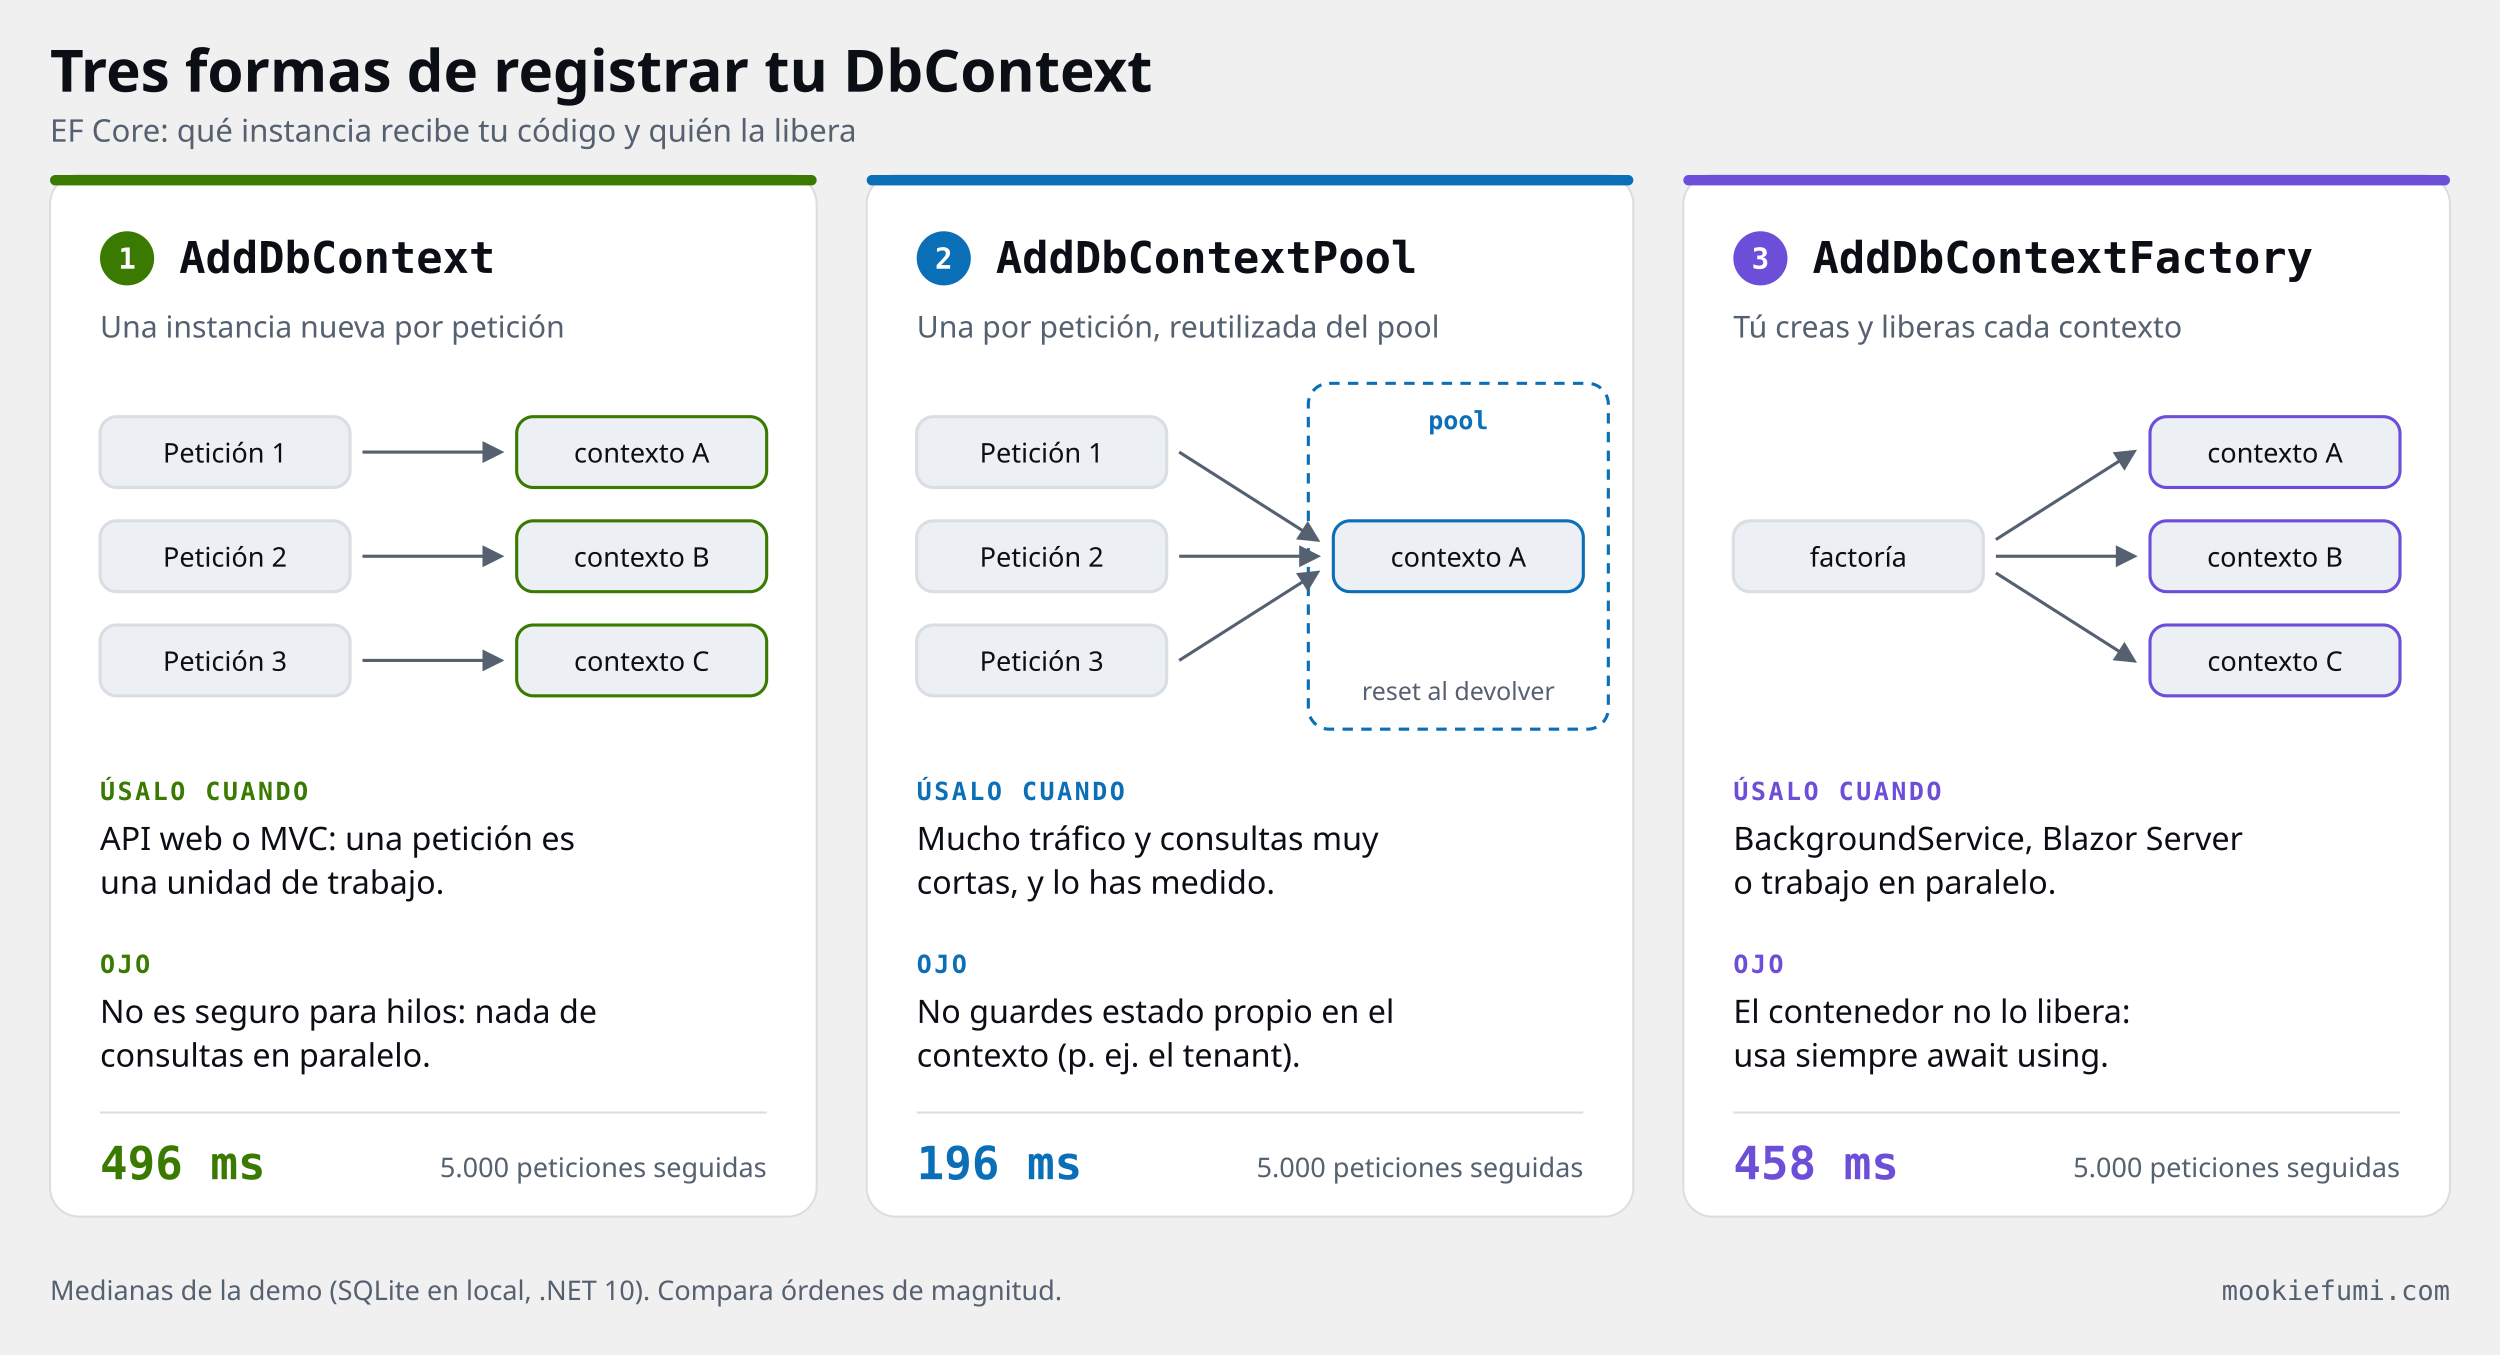
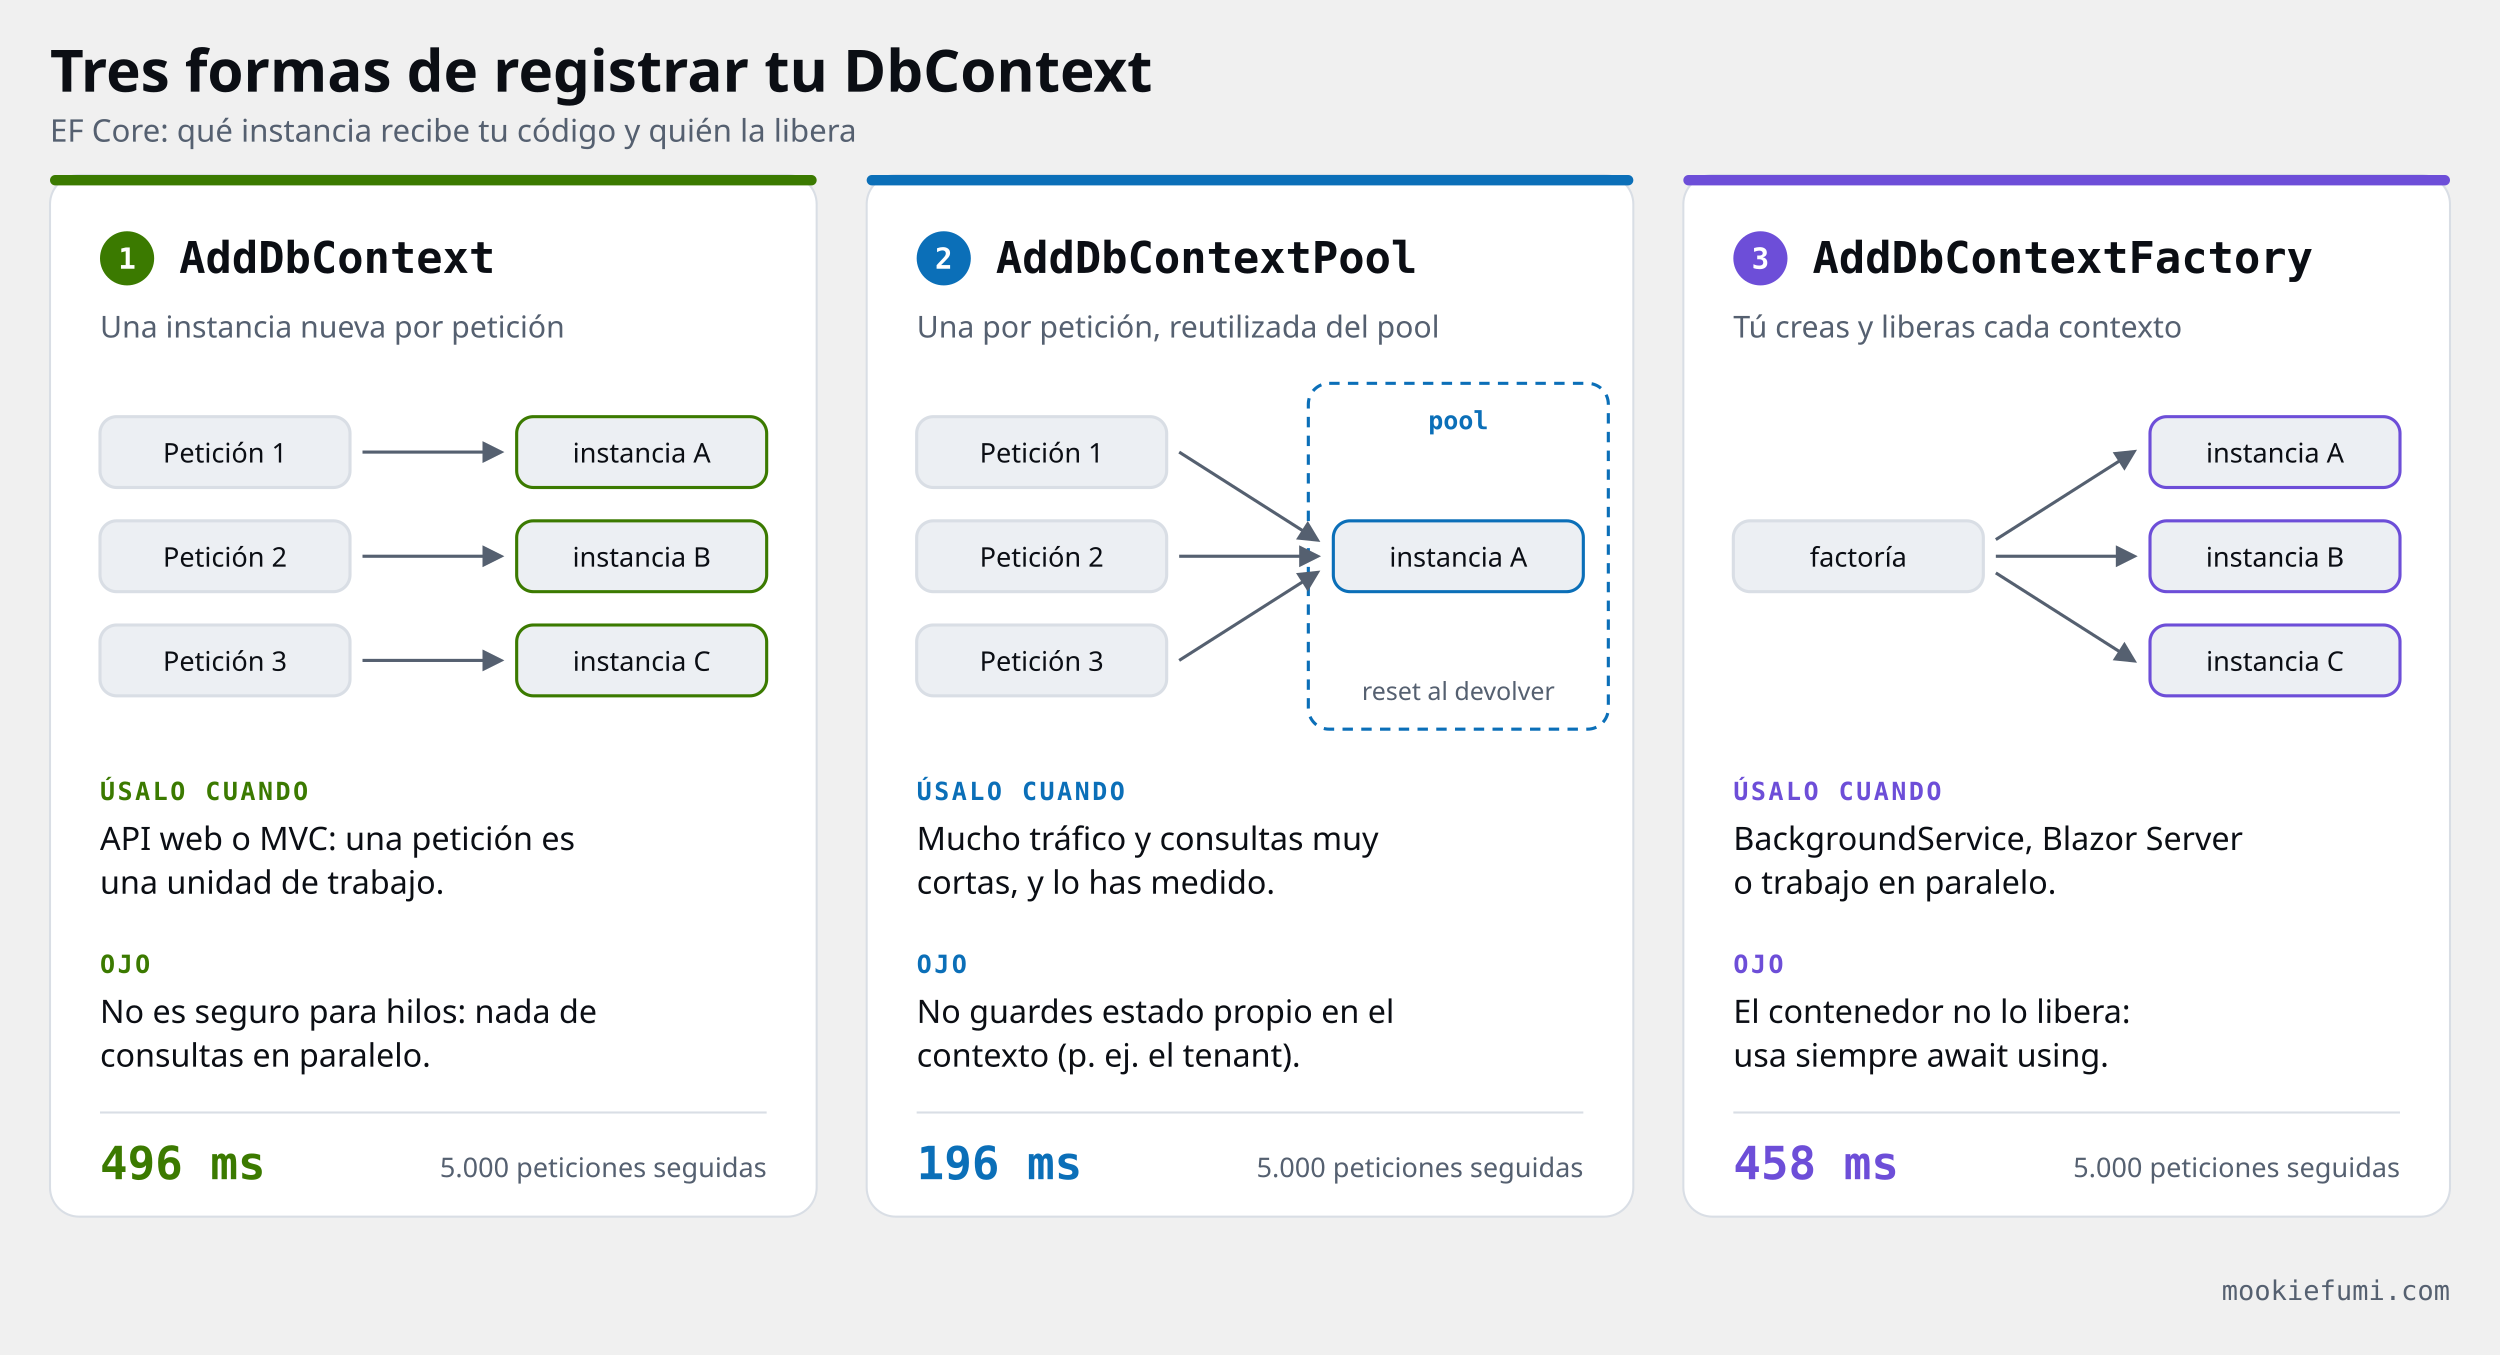
<svg xmlns="http://www.w3.org/2000/svg" viewBox="0 0 1200 650" width="1200" height="650" role="img">
  <defs>
    <marker id="arrow" viewBox="0 0 10 10" refX="8" refY="5" markerWidth="7" markerHeight="7" orient="auto">
      <path d="M0 0L10 5L0 10z" fill="#556070" />
    </marker>
  </defs>
  <text x="24" y="44" font-family="'Geist', 'Segoe UI', system-ui, -apple-system, sans-serif" font-size="28" font-weight="700" fill="#0B0E14" text-anchor="start">Tres formas de registrar tu DbContext</text>
  <text x="24" y="68" font-family="'Geist', 'Segoe UI', system-ui, -apple-system, sans-serif" font-size="15" font-weight="400" fill="#556070" text-anchor="start">EF Core: qué instancia recibe tu código y quién la libera</text>
  <rect x="24" y="84" width="368" height="500" rx="14" fill="#FFFFFF" stroke="#D9DEE5" />
  <rect x="24" y="84" width="368" height="5" rx="2.5" fill="#3B7A00" />
  <circle cx="61" cy="124" r="13" fill="#3B7A00" />
  <text x="61" y="129" font-family="'Geist Mono', 'Cascadia Code', Consolas, ui-monospace, monospace" font-size="14" font-weight="700" fill="#FFFFFF" text-anchor="middle">1</text>
  <text x="86" y="131" font-family="'Geist Mono', 'Cascadia Code', Consolas, ui-monospace, monospace" font-size="21" font-weight="600" fill="#0B0E14" text-anchor="start">AddDbContext</text>
  <text x="48" y="162" font-family="'Geist', 'Segoe UI', system-ui, -apple-system, sans-serif" font-size="14.5" font-weight="400" fill="#556070" text-anchor="start">Una instancia nueva por petición</text>
  <rect x="48" y="200" width="120" height="34" rx="8" fill="#ECEFF3" stroke="#D9DEE5" stroke-width="1.5" />
  <text x="108.0" y="222.0" font-family="'Geist', 'Segoe UI', system-ui, -apple-system, sans-serif" font-size="13" font-weight="500" fill="#0B0E14" text-anchor="middle">Petición 1</text>
  <rect x="248" y="200" width="120" height="34" rx="8" fill="#ECEFF3" stroke="#3B7A00" stroke-width="1.5" />
-   <text x="308.0" y="222.0" font-family="'Geist', 'Segoe UI', system-ui, -apple-system, sans-serif" font-size="13" font-weight="500" fill="#0B0E14" text-anchor="middle">contexto A</text>
+   <text x="308.0" y="222.0" font-family="'Geist', 'Segoe UI', system-ui, -apple-system, sans-serif" font-size="13" font-weight="500" fill="#0B0E14" text-anchor="middle">instancia A</text>
  <line x1="174" y1="217.0" x2="240" y2="217.0" stroke="#556070" stroke-width="1.5" marker-end="url(#arrow)" />
  <rect x="48" y="250" width="120" height="34" rx="8" fill="#ECEFF3" stroke="#D9DEE5" stroke-width="1.5" />
  <text x="108.0" y="272.0" font-family="'Geist', 'Segoe UI', system-ui, -apple-system, sans-serif" font-size="13" font-weight="500" fill="#0B0E14" text-anchor="middle">Petición 2</text>
  <rect x="248" y="250" width="120" height="34" rx="8" fill="#ECEFF3" stroke="#3B7A00" stroke-width="1.5" />
-   <text x="308.0" y="272.0" font-family="'Geist', 'Segoe UI', system-ui, -apple-system, sans-serif" font-size="13" font-weight="500" fill="#0B0E14" text-anchor="middle">contexto B</text>
+   <text x="308.0" y="272.0" font-family="'Geist', 'Segoe UI', system-ui, -apple-system, sans-serif" font-size="13" font-weight="500" fill="#0B0E14" text-anchor="middle">instancia B</text>
  <line x1="174" y1="267.0" x2="240" y2="267.0" stroke="#556070" stroke-width="1.5" marker-end="url(#arrow)" />
  <rect x="48" y="300" width="120" height="34" rx="8" fill="#ECEFF3" stroke="#D9DEE5" stroke-width="1.5" />
  <text x="108.0" y="322.0" font-family="'Geist', 'Segoe UI', system-ui, -apple-system, sans-serif" font-size="13" font-weight="500" fill="#0B0E14" text-anchor="middle">Petición 3</text>
  <rect x="248" y="300" width="120" height="34" rx="8" fill="#ECEFF3" stroke="#3B7A00" stroke-width="1.5" />
-   <text x="308.0" y="322.0" font-family="'Geist', 'Segoe UI', system-ui, -apple-system, sans-serif" font-size="13" font-weight="500" fill="#0B0E14" text-anchor="middle">contexto C</text>
+   <text x="308.0" y="322.0" font-family="'Geist', 'Segoe UI', system-ui, -apple-system, sans-serif" font-size="13" font-weight="500" fill="#0B0E14" text-anchor="middle">instancia C</text>
  <line x1="174" y1="317.0" x2="240" y2="317.0" stroke="#556070" stroke-width="1.5" marker-end="url(#arrow)" />
  <text x="48" y="384" font-family="'Geist Mono', 'Cascadia Code', Consolas, ui-monospace, monospace" font-size="12" font-weight="600" fill="#3B7A00" text-anchor="start" letter-spacing="1.2">ÚSALO CUANDO</text>
  <text x="48" y="408" font-family="'Geist', 'Segoe UI', system-ui, -apple-system, sans-serif" font-size="15.5" font-weight="400" fill="#0B0E14" text-anchor="start">API web o MVC: una petición es</text>
  <text x="48" y="429" font-family="'Geist', 'Segoe UI', system-ui, -apple-system, sans-serif" font-size="15.5" font-weight="400" fill="#0B0E14" text-anchor="start">una unidad de trabajo.</text>
  <text x="48" y="467" font-family="'Geist Mono', 'Cascadia Code', Consolas, ui-monospace, monospace" font-size="12" font-weight="600" fill="#3B7A00" text-anchor="start" letter-spacing="1.2">OJO</text>
  <text x="48" y="491" font-family="'Geist', 'Segoe UI', system-ui, -apple-system, sans-serif" font-size="15.5" font-weight="400" fill="#0B0E14" text-anchor="start">No es seguro para hilos: nada de</text>
  <text x="48" y="512" font-family="'Geist', 'Segoe UI', system-ui, -apple-system, sans-serif" font-size="15.5" font-weight="400" fill="#0B0E14" text-anchor="start">consultas en paralelo.</text>
  <line x1="48" y1="534" x2="368" y2="534" stroke="#D9DEE5" />
  <text x="48" y="566" font-family="'Geist Mono', 'Cascadia Code', Consolas, ui-monospace, monospace" font-size="22" font-weight="700" fill="#3B7A00" text-anchor="start">496 ms</text>
  <text x="368" y="565" font-family="'Geist', 'Segoe UI', system-ui, -apple-system, sans-serif" font-size="13" font-weight="400" fill="#556070" text-anchor="end">5.000 peticiones seguidas</text>
  <rect x="416" y="84" width="368" height="500" rx="14" fill="#FFFFFF" stroke="#D9DEE5" />
  <rect x="416" y="84" width="368" height="5" rx="2.5" fill="#0B6FB8" />
  <circle cx="453" cy="124" r="13" fill="#0B6FB8" />
  <text x="453" y="129" font-family="'Geist Mono', 'Cascadia Code', Consolas, ui-monospace, monospace" font-size="14" font-weight="700" fill="#FFFFFF" text-anchor="middle">2</text>
  <text x="478" y="131" font-family="'Geist Mono', 'Cascadia Code', Consolas, ui-monospace, monospace" font-size="21" font-weight="600" fill="#0B0E14" text-anchor="start">AddDbContextPool</text>
  <text x="440" y="162" font-family="'Geist', 'Segoe UI', system-ui, -apple-system, sans-serif" font-size="14.5" font-weight="400" fill="#556070" text-anchor="start">Una por petición, reutilizada del pool</text>
  <rect x="628" y="184" width="144" height="166" rx="10" fill="none" stroke="#0B6FB8" stroke-width="1.5" stroke-dasharray="5 4" />
  <text x="700.0" y="206" font-family="'Geist Mono', 'Cascadia Code', Consolas, ui-monospace, monospace" font-size="12" font-weight="600" fill="#0B6FB8" text-anchor="middle">pool</text>
  <rect x="640" y="250" width="120" height="34" rx="8" fill="#ECEFF3" stroke="#0B6FB8" stroke-width="1.5" />
-   <text x="700.0" y="272.0" font-family="'Geist', 'Segoe UI', system-ui, -apple-system, sans-serif" font-size="13" font-weight="500" fill="#0B0E14" text-anchor="middle">contexto A</text>
+   <text x="700.0" y="272.0" font-family="'Geist', 'Segoe UI', system-ui, -apple-system, sans-serif" font-size="13" font-weight="500" fill="#0B0E14" text-anchor="middle">instancia A</text>
  <text x="700.0" y="336" font-family="'Geist', 'Segoe UI', system-ui, -apple-system, sans-serif" font-size="12" font-weight="400" fill="#556070" text-anchor="middle">reset al devolver</text>
  <rect x="440" y="200" width="120" height="34" rx="8" fill="#ECEFF3" stroke="#D9DEE5" stroke-width="1.5" />
  <text x="500.0" y="222.0" font-family="'Geist', 'Segoe UI', system-ui, -apple-system, sans-serif" font-size="13" font-weight="500" fill="#0B0E14" text-anchor="middle">Petición 1</text>
  <line x1="566" y1="217.0" x2="632" y2="259.0" stroke="#556070" stroke-width="1.5" marker-end="url(#arrow)" />
  <rect x="440" y="250" width="120" height="34" rx="8" fill="#ECEFF3" stroke="#D9DEE5" stroke-width="1.5" />
  <text x="500.0" y="272.0" font-family="'Geist', 'Segoe UI', system-ui, -apple-system, sans-serif" font-size="13" font-weight="500" fill="#0B0E14" text-anchor="middle">Petición 2</text>
  <line x1="566" y1="267.0" x2="632" y2="267.0" stroke="#556070" stroke-width="1.5" marker-end="url(#arrow)" />
  <rect x="440" y="300" width="120" height="34" rx="8" fill="#ECEFF3" stroke="#D9DEE5" stroke-width="1.5" />
  <text x="500.0" y="322.0" font-family="'Geist', 'Segoe UI', system-ui, -apple-system, sans-serif" font-size="13" font-weight="500" fill="#0B0E14" text-anchor="middle">Petición 3</text>
  <line x1="566" y1="317.0" x2="632" y2="275.0" stroke="#556070" stroke-width="1.5" marker-end="url(#arrow)" />
  <text x="440" y="384" font-family="'Geist Mono', 'Cascadia Code', Consolas, ui-monospace, monospace" font-size="12" font-weight="600" fill="#0B6FB8" text-anchor="start" letter-spacing="1.2">ÚSALO CUANDO</text>
  <text x="440" y="408" font-family="'Geist', 'Segoe UI', system-ui, -apple-system, sans-serif" font-size="15.5" font-weight="400" fill="#0B0E14" text-anchor="start">Mucho tráfico y consultas muy</text>
  <text x="440" y="429" font-family="'Geist', 'Segoe UI', system-ui, -apple-system, sans-serif" font-size="15.5" font-weight="400" fill="#0B0E14" text-anchor="start">cortas, y lo has medido.</text>
  <text x="440" y="467" font-family="'Geist Mono', 'Cascadia Code', Consolas, ui-monospace, monospace" font-size="12" font-weight="600" fill="#0B6FB8" text-anchor="start" letter-spacing="1.2">OJO</text>
  <text x="440" y="491" font-family="'Geist', 'Segoe UI', system-ui, -apple-system, sans-serif" font-size="15.5" font-weight="400" fill="#0B0E14" text-anchor="start">No guardes estado propio en el</text>
  <text x="440" y="512" font-family="'Geist', 'Segoe UI', system-ui, -apple-system, sans-serif" font-size="15.5" font-weight="400" fill="#0B0E14" text-anchor="start">contexto (p. ej. el tenant).</text>
  <line x1="440" y1="534" x2="760" y2="534" stroke="#D9DEE5" />
  <text x="440" y="566" font-family="'Geist Mono', 'Cascadia Code', Consolas, ui-monospace, monospace" font-size="22" font-weight="700" fill="#0B6FB8" text-anchor="start">196 ms</text>
  <text x="760" y="565" font-family="'Geist', 'Segoe UI', system-ui, -apple-system, sans-serif" font-size="13" font-weight="400" fill="#556070" text-anchor="end">5.000 peticiones seguidas</text>
  <rect x="808" y="84" width="368" height="500" rx="14" fill="#FFFFFF" stroke="#D9DEE5" />
  <rect x="808" y="84" width="368" height="5" rx="2.5" fill="#6D4ED8" />
  <circle cx="845" cy="124" r="13" fill="#6D4ED8" />
  <text x="845" y="129" font-family="'Geist Mono', 'Cascadia Code', Consolas, ui-monospace, monospace" font-size="14" font-weight="700" fill="#FFFFFF" text-anchor="middle">3</text>
  <text x="870" y="131" font-family="'Geist Mono', 'Cascadia Code', Consolas, ui-monospace, monospace" font-size="21" font-weight="600" fill="#0B0E14" text-anchor="start">AddDbContextFactory</text>
  <text x="832" y="162" font-family="'Geist', 'Segoe UI', system-ui, -apple-system, sans-serif" font-size="14.5" font-weight="400" fill="#556070" text-anchor="start">Tú creas y liberas cada contexto</text>
  <rect x="832" y="250" width="120" height="34" rx="8" fill="#ECEFF3" stroke="#D9DEE5" stroke-width="1.5" />
  <text x="892.0" y="272.0" font-family="'Geist', 'Segoe UI', system-ui, -apple-system, sans-serif" font-size="13" font-weight="500" fill="#0B0E14" text-anchor="middle">factoría</text>
  <rect x="1032" y="200" width="120" height="34" rx="8" fill="#ECEFF3" stroke="#6D4ED8" stroke-width="1.5" />
-   <text x="1092.0" y="222.0" font-family="'Geist', 'Segoe UI', system-ui, -apple-system, sans-serif" font-size="13" font-weight="500" fill="#0B0E14" text-anchor="middle">contexto A</text>
+   <text x="1092.0" y="222.0" font-family="'Geist', 'Segoe UI', system-ui, -apple-system, sans-serif" font-size="13" font-weight="500" fill="#0B0E14" text-anchor="middle">instancia A</text>
  <line x1="958" y1="259.0" x2="1024" y2="217.0" stroke="#556070" stroke-width="1.5" marker-end="url(#arrow)" />
  <rect x="1032" y="250" width="120" height="34" rx="8" fill="#ECEFF3" stroke="#6D4ED8" stroke-width="1.5" />
-   <text x="1092.0" y="272.0" font-family="'Geist', 'Segoe UI', system-ui, -apple-system, sans-serif" font-size="13" font-weight="500" fill="#0B0E14" text-anchor="middle">contexto B</text>
+   <text x="1092.0" y="272.0" font-family="'Geist', 'Segoe UI', system-ui, -apple-system, sans-serif" font-size="13" font-weight="500" fill="#0B0E14" text-anchor="middle">instancia B</text>
  <line x1="958" y1="267.0" x2="1024" y2="267.0" stroke="#556070" stroke-width="1.5" marker-end="url(#arrow)" />
  <rect x="1032" y="300" width="120" height="34" rx="8" fill="#ECEFF3" stroke="#6D4ED8" stroke-width="1.5" />
-   <text x="1092.0" y="322.0" font-family="'Geist', 'Segoe UI', system-ui, -apple-system, sans-serif" font-size="13" font-weight="500" fill="#0B0E14" text-anchor="middle">contexto C</text>
+   <text x="1092.0" y="322.0" font-family="'Geist', 'Segoe UI', system-ui, -apple-system, sans-serif" font-size="13" font-weight="500" fill="#0B0E14" text-anchor="middle">instancia C</text>
  <line x1="958" y1="275.0" x2="1024" y2="317.0" stroke="#556070" stroke-width="1.5" marker-end="url(#arrow)" />
  <text x="832" y="384" font-family="'Geist Mono', 'Cascadia Code', Consolas, ui-monospace, monospace" font-size="12" font-weight="600" fill="#6D4ED8" text-anchor="start" letter-spacing="1.2">ÚSALO CUANDO</text>
  <text x="832" y="408" font-family="'Geist', 'Segoe UI', system-ui, -apple-system, sans-serif" font-size="15.5" font-weight="400" fill="#0B0E14" text-anchor="start">BackgroundService, Blazor Server</text>
  <text x="832" y="429" font-family="'Geist', 'Segoe UI', system-ui, -apple-system, sans-serif" font-size="15.5" font-weight="400" fill="#0B0E14" text-anchor="start">o trabajo en paralelo.</text>
  <text x="832" y="467" font-family="'Geist Mono', 'Cascadia Code', Consolas, ui-monospace, monospace" font-size="12" font-weight="600" fill="#6D4ED8" text-anchor="start" letter-spacing="1.2">OJO</text>
  <text x="832" y="491" font-family="'Geist', 'Segoe UI', system-ui, -apple-system, sans-serif" font-size="15.5" font-weight="400" fill="#0B0E14" text-anchor="start">El contenedor no lo libera:</text>
  <text x="832" y="512" font-family="'Geist', 'Segoe UI', system-ui, -apple-system, sans-serif" font-size="15.5" font-weight="400" fill="#0B0E14" text-anchor="start">usa siempre await using.</text>
  <line x1="832" y1="534" x2="1152" y2="534" stroke="#D9DEE5" />
  <text x="832" y="566" font-family="'Geist Mono', 'Cascadia Code', Consolas, ui-monospace, monospace" font-size="22" font-weight="700" fill="#6D4ED8" text-anchor="start">458 ms</text>
  <text x="1152" y="565" font-family="'Geist', 'Segoe UI', system-ui, -apple-system, sans-serif" font-size="13" font-weight="400" fill="#556070" text-anchor="end">5.000 peticiones seguidas</text>
-   <text x="24" y="624" font-family="'Geist', 'Segoe UI', system-ui, -apple-system, sans-serif" font-size="13" font-weight="400" fill="#556070" text-anchor="start">Medianas de la demo (SQLite en local, .NET 10). Compara órdenes de magnitud.</text>
  <text x="1176" y="624" font-family="'Geist Mono', 'Cascadia Code', Consolas, ui-monospace, monospace" font-size="13" font-weight="500" fill="#556070" text-anchor="end">mookiefumi.com</text>
</svg>
